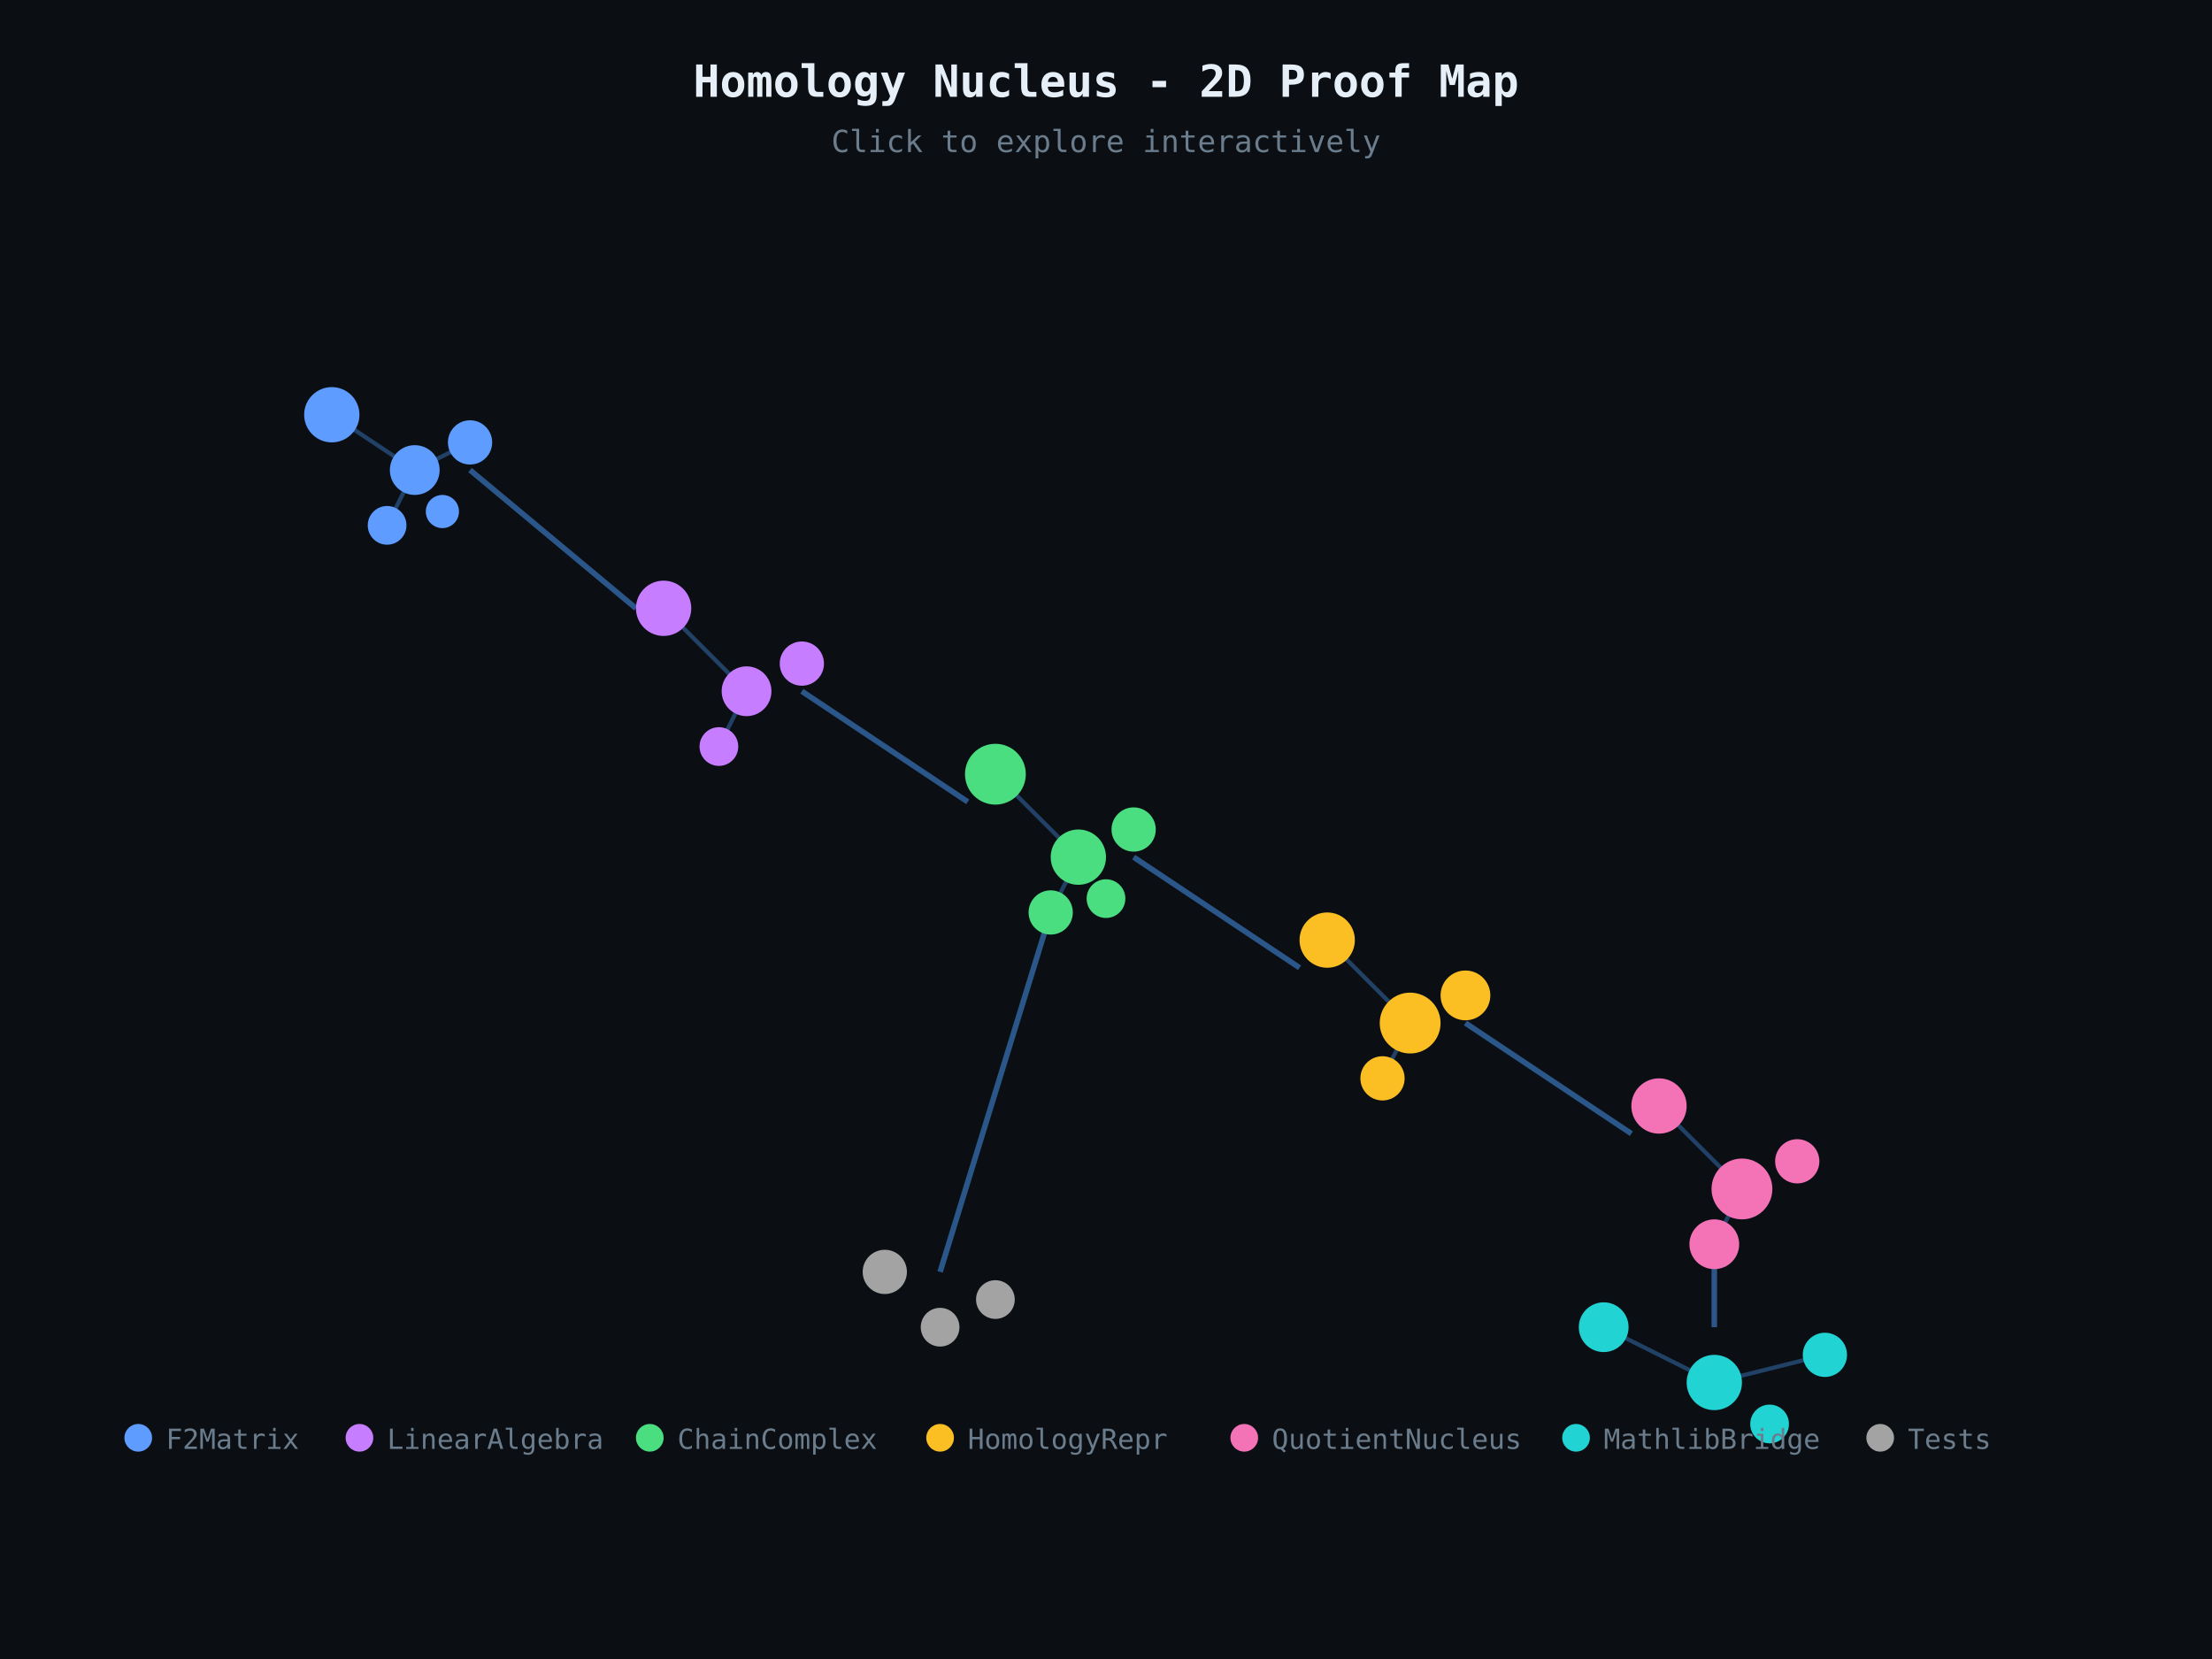
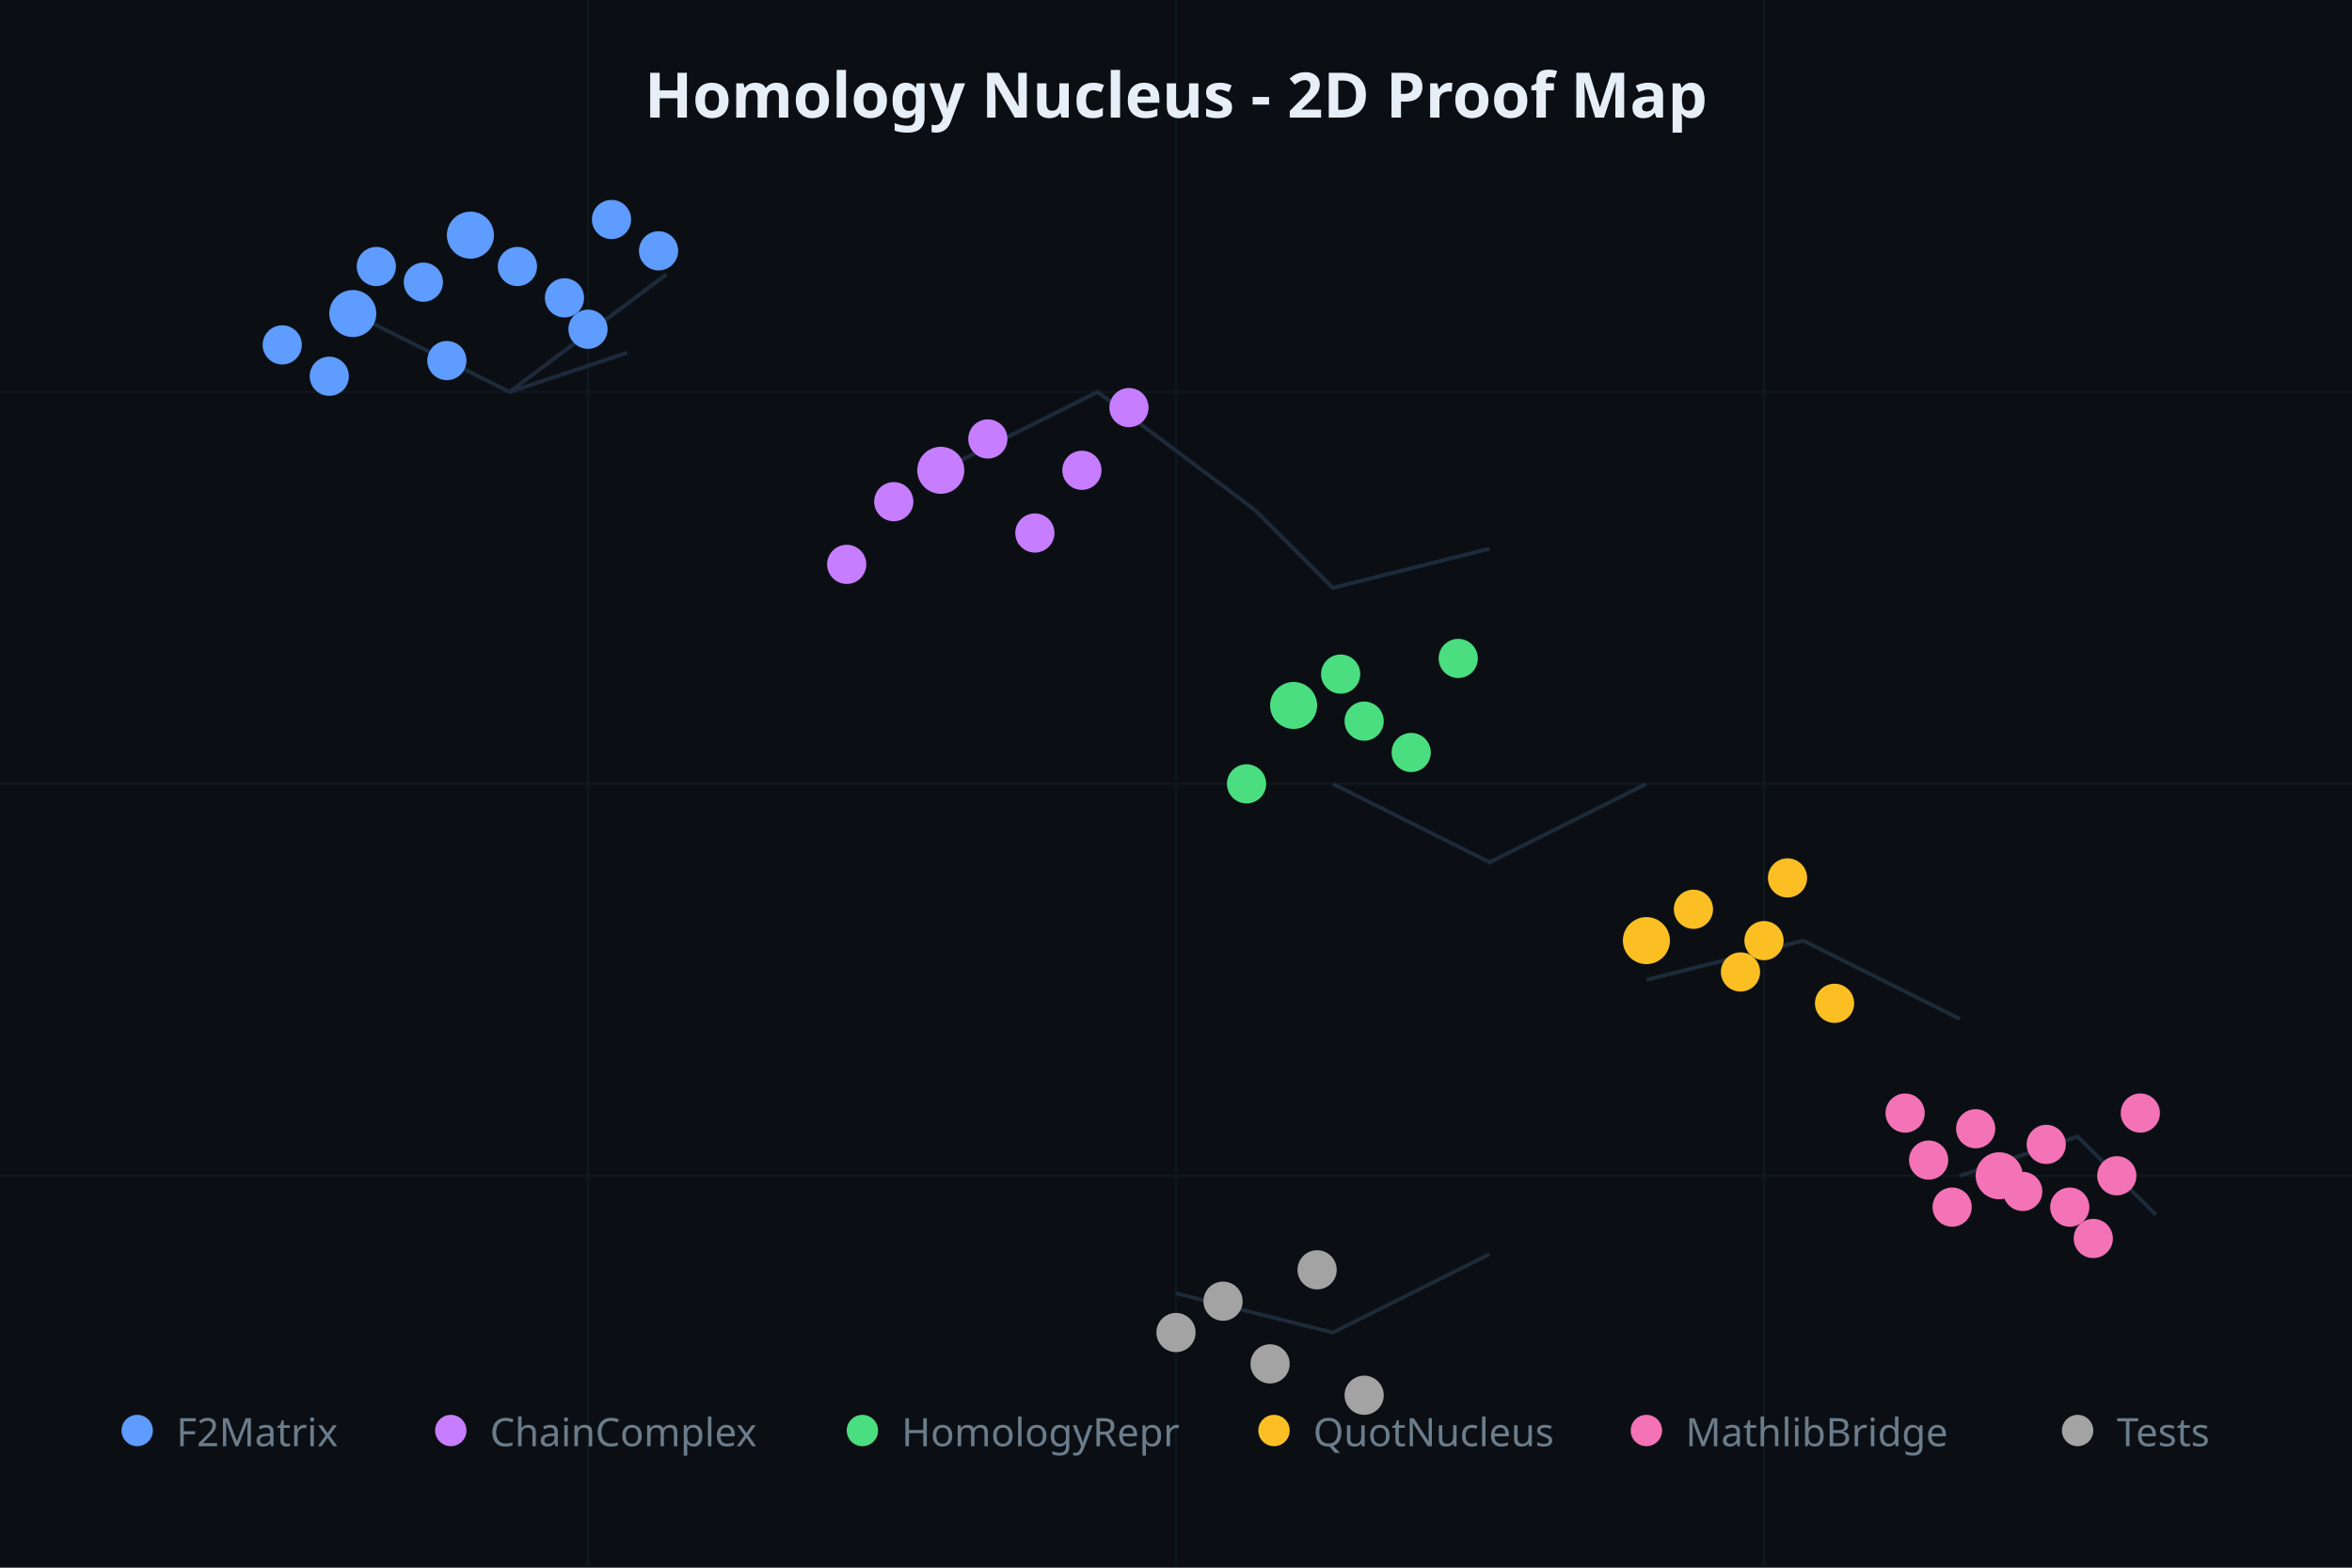
- <svg xmlns="http://www.w3.org/2000/svg" viewBox="0 0 800 600">
-   <rect width="800" height="600" fill="#0b0f14" />
-   <text x="400" y="35" text-anchor="middle" fill="#e6eef7" font-family="monospace" font-size="16" font-weight="600">Homology Nucleus - 2D Proof Map</text>
-   <text x="400" y="55" text-anchor="middle" fill="#6b7d8c" font-family="monospace" font-size="11">Click to explore interactively</text>
-   <g stroke="#4a9eff" stroke-width="2" fill="none" opacity="0.5">
-     <line x1="170" y1="170" x2="230" y2="220" />
-     <line x1="290" y1="250" x2="350" y2="290" />
-     <line x1="410" y1="310" x2="470" y2="350" />
-     <line x1="530" y1="370" x2="590" y2="410" />
-     <line x1="620" y1="450" x2="620" y2="480" />
-     <line x1="380" y1="330" x2="340" y2="460" />
+ <svg xmlns="http://www.w3.org/2000/svg" viewBox="0 0 600 400">
+   <rect width="600" height="400" fill="#0b0f14" />
+   <g stroke="#1c2a3a" stroke-width="0.5" opacity="0.3">
+     <line x1="0" y1="100" x2="600" y2="100" />
+     <line x1="0" y1="200" x2="600" y2="200" />
+     <line x1="0" y1="300" x2="600" y2="300" />
+     <line x1="150" y1="0" x2="150" y2="400" />
+     <line x1="300" y1="0" x2="300" y2="400" />
+     <line x1="450" y1="0" x2="450" y2="400" />
  </g>
-   <g stroke="#4a9eff" stroke-width="1.5" fill="none" opacity="0.35">
-     <line x1="120" y1="150" x2="150" y2="170" />
-     <line x1="150" y1="170" x2="140" y2="190" />
-     <line x1="150" y1="170" x2="170" y2="160" />
-     <line x1="240" y1="220" x2="270" y2="250" />
-     <line x1="270" y1="250" x2="260" y2="270" />
-     <line x1="360" y1="280" x2="390" y2="310" />
-     <line x1="390" y1="310" x2="380" y2="330" />
-     <line x1="480" y1="340" x2="510" y2="370" />
-     <line x1="510" y1="370" x2="500" y2="390" />
-     <line x1="600" y1="400" x2="630" y2="430" />
-     <line x1="630" y1="430" x2="620" y2="450" />
-     <line x1="580" y1="480" x2="620" y2="500" />
-     <line x1="620" y1="500" x2="660" y2="490" />
+   <g stroke="#1c2a3a" stroke-width="1" fill="none">
+     <path d="M90,80 L130,100 L170,70" />
+     <path d="M130,100 L160,90" />
+     <path d="M240,120 L280,100 L320,130" />
+     <path d="M320,130 L340,150 L380,140" />
+     <path d="M340,200 L380,220 L420,200" />
+     <path d="M420,250 L460,240 L500,260" />
+     <path d="M500,300 L530,290 L550,310" />
+     <path d="M300,330 L340,340 L380,320" />
  </g>
  <g fill="#5e9cff">
-     <circle cx="120" cy="150" r="10" />
-     <circle cx="150" cy="170" r="9" />
-     <circle cx="140" cy="190" r="7" />
-     <circle cx="170" cy="160" r="8" />
-     <circle cx="160" cy="185" r="6" />
+     <circle cx="90" cy="80" r="6" />
+     <circle cx="72" cy="88" r="5" />
+     <circle cx="108" cy="72" r="5" />
+     <circle cx="84" cy="96" r="5" />
+     <circle cx="96" cy="68" r="5" />
+     <circle cx="120" cy="60" r="6" />
+     <circle cx="132" cy="68" r="5" />
+     <circle cx="144" cy="76" r="5" />
+     <circle cx="156" cy="56" r="5" />
+     <circle cx="168" cy="64" r="5" />
+     <circle cx="150" cy="84" r="5" />
+     <circle cx="114" cy="92" r="5" />
  </g>
  <g fill="#c77dff">
-     <circle cx="240" cy="220" r="10" />
-     <circle cx="270" cy="250" r="9" />
-     <circle cx="260" cy="270" r="7" />
-     <circle cx="290" cy="240" r="8" />
+     <circle cx="240" cy="120" r="6" />
+     <circle cx="228" cy="128" r="5" />
+     <circle cx="252" cy="112" r="5" />
+     <circle cx="264" cy="136" r="5" />
+     <circle cx="276" cy="120" r="5" />
+     <circle cx="216" cy="144" r="5" />
+     <circle cx="288" cy="104" r="5" />
  </g>
  <g fill="#4ade80">
-     <circle cx="360" cy="280" r="11" />
-     <circle cx="390" cy="310" r="10" />
-     <circle cx="380" cy="330" r="8" />
-     <circle cx="410" cy="300" r="8" />
-     <circle cx="400" cy="325" r="7" />
+     <circle cx="330" cy="180" r="6" />
+     <circle cx="342" cy="172" r="5" />
+     <circle cx="360" cy="192" r="5" />
+     <circle cx="318" cy="200" r="5" />
+     <circle cx="348" cy="184" r="5" />
+     <circle cx="372" cy="168" r="5" />
  </g>
  <g fill="#fbbf24">
-     <circle cx="480" cy="340" r="10" />
-     <circle cx="510" cy="370" r="11" />
-     <circle cx="500" cy="390" r="8" />
-     <circle cx="530" cy="360" r="9" />
+     <circle cx="420" cy="240" r="6" />
+     <circle cx="432" cy="232" r="5" />
+     <circle cx="444" cy="248" r="5" />
+     <circle cx="456" cy="224" r="5" />
+     <circle cx="468" cy="256" r="5" />
+     <circle cx="450" cy="240" r="5" />
  </g>
  <g fill="#f472b6">
-     <circle cx="600" cy="400" r="10" />
-     <circle cx="630" cy="430" r="11" />
-     <circle cx="620" cy="450" r="9" />
-     <circle cx="650" cy="420" r="8" />
-   </g>
-   <g fill="#22d3d3">
-     <circle cx="580" cy="480" r="9" />
-     <circle cx="620" cy="500" r="10" />
-     <circle cx="660" cy="490" r="8" />
-     <circle cx="640" cy="515" r="7" />
+     <circle cx="510" cy="300" r="6" />
+     <circle cx="498" cy="308" r="5" />
+     <circle cx="522" cy="292" r="5" />
+     <circle cx="534" cy="316" r="5" />
+     <circle cx="486" cy="284" r="5" />
+     <circle cx="492" cy="296" r="5" />
+     <circle cx="504" cy="288" r="5" />
+     <circle cx="516" cy="304" r="5" />
+     <circle cx="540" cy="300" r="5" />
+     <circle cx="528" cy="308" r="5" />
+     <circle cx="546" cy="284" r="5" />
  </g>
  <g fill="#a3a3a3">
-     <circle cx="320" cy="460" r="8" />
-     <circle cx="340" cy="480" r="7" />
-     <circle cx="360" cy="470" r="7" />
+     <circle cx="300" cy="340" r="5" />
+     <circle cx="312" cy="332" r="5" />
+     <circle cx="324" cy="348" r="5" />
+     <circle cx="336" cy="324" r="5" />
+     <circle cx="348" cy="356" r="5" />
  </g>
-   <g transform="translate(50, 520)" font-family="monospace" font-size="10">
-     <circle cx="0" cy="0" r="5" fill="#5e9cff" />
-     <text x="10" y="4" fill="#6b7d8c">F2Matrix</text>
-     <circle cx="80" cy="0" r="5" fill="#c77dff" />
-     <text x="90" y="4" fill="#6b7d8c">LinearAlgebra</text>
-     <circle cx="185" cy="0" r="5" fill="#4ade80" />
-     <text x="195" y="4" fill="#6b7d8c">ChainComplex</text>
-     <circle cx="290" cy="0" r="5" fill="#fbbf24" />
-     <text x="300" y="4" fill="#6b7d8c">HomologyRepr</text>
-     <circle cx="400" cy="0" r="5" fill="#f472b6" />
-     <text x="410" y="4" fill="#6b7d8c">QuotientNucleus</text>
-     <circle cx="520" cy="0" r="5" fill="#22d3d3" />
-     <text x="530" y="4" fill="#6b7d8c">MathlibBridge</text>
-     <circle cx="630" cy="0" r="5" fill="#a3a3a3" />
-     <text x="640" y="4" fill="#6b7d8c">Tests</text>
+   <text x="300" y="30" text-anchor="middle" fill="#e6eef7" font-family="system-ui" font-size="16" font-weight="600">Homology Nucleus - 2D Proof Map</text>
+   <g transform="translate(30, 360)">
+     <circle cx="5" cy="5" r="4" fill="#5e9cff" />
+     <text x="15" y="9" fill="#6b7d8c" font-family="system-ui" font-size="10">F2Matrix</text>
+     <circle cx="85" cy="5" r="4" fill="#c77dff" />
+     <text x="95" y="9" fill="#6b7d8c" font-family="system-ui" font-size="10">ChainComplex</text>
+     <circle cx="190" cy="5" r="4" fill="#4ade80" />
+     <text x="200" y="9" fill="#6b7d8c" font-family="system-ui" font-size="10">HomologyRepr</text>
+     <circle cx="295" cy="5" r="4" fill="#fbbf24" />
+     <text x="305" y="9" fill="#6b7d8c" font-family="system-ui" font-size="10">QuotNucleus</text>
+     <circle cx="390" cy="5" r="4" fill="#f472b6" />
+     <text x="400" y="9" fill="#6b7d8c" font-family="system-ui" font-size="10">MathlibBridge</text>
+     <circle cx="500" cy="5" r="4" fill="#a3a3a3" />
+     <text x="510" y="9" fill="#6b7d8c" font-family="system-ui" font-size="10">Tests</text>
  </g>
</svg>
